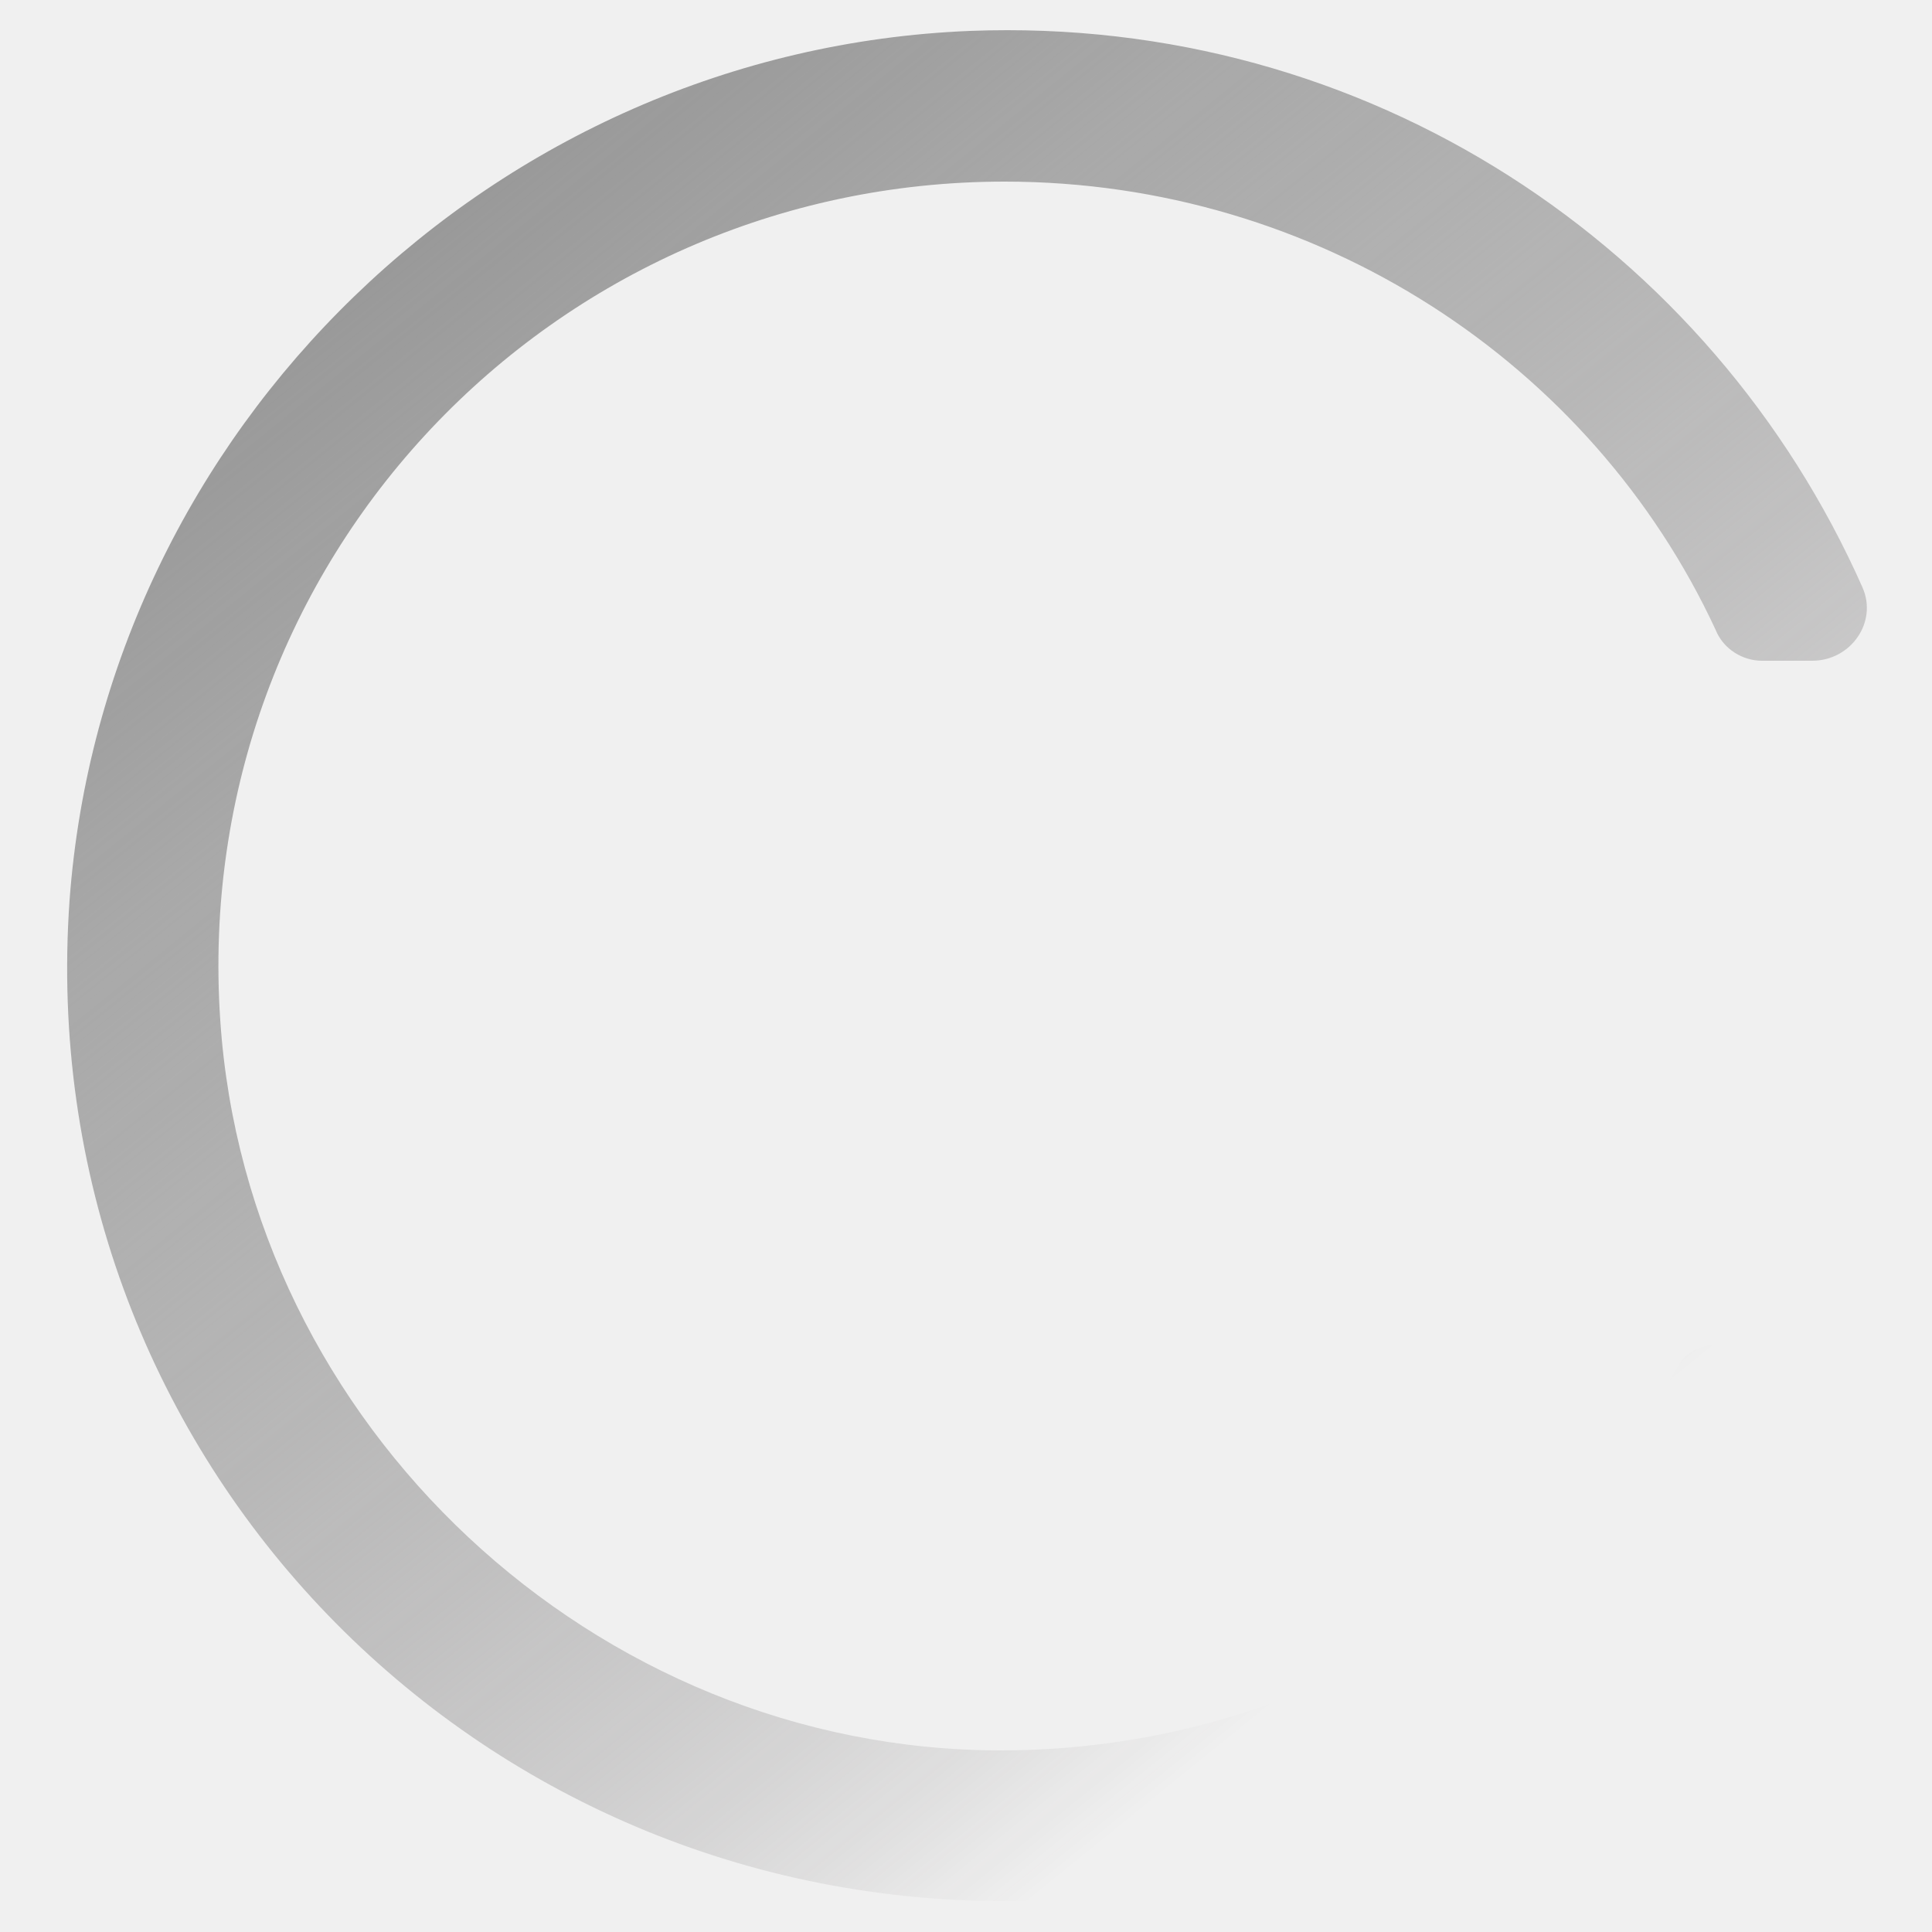
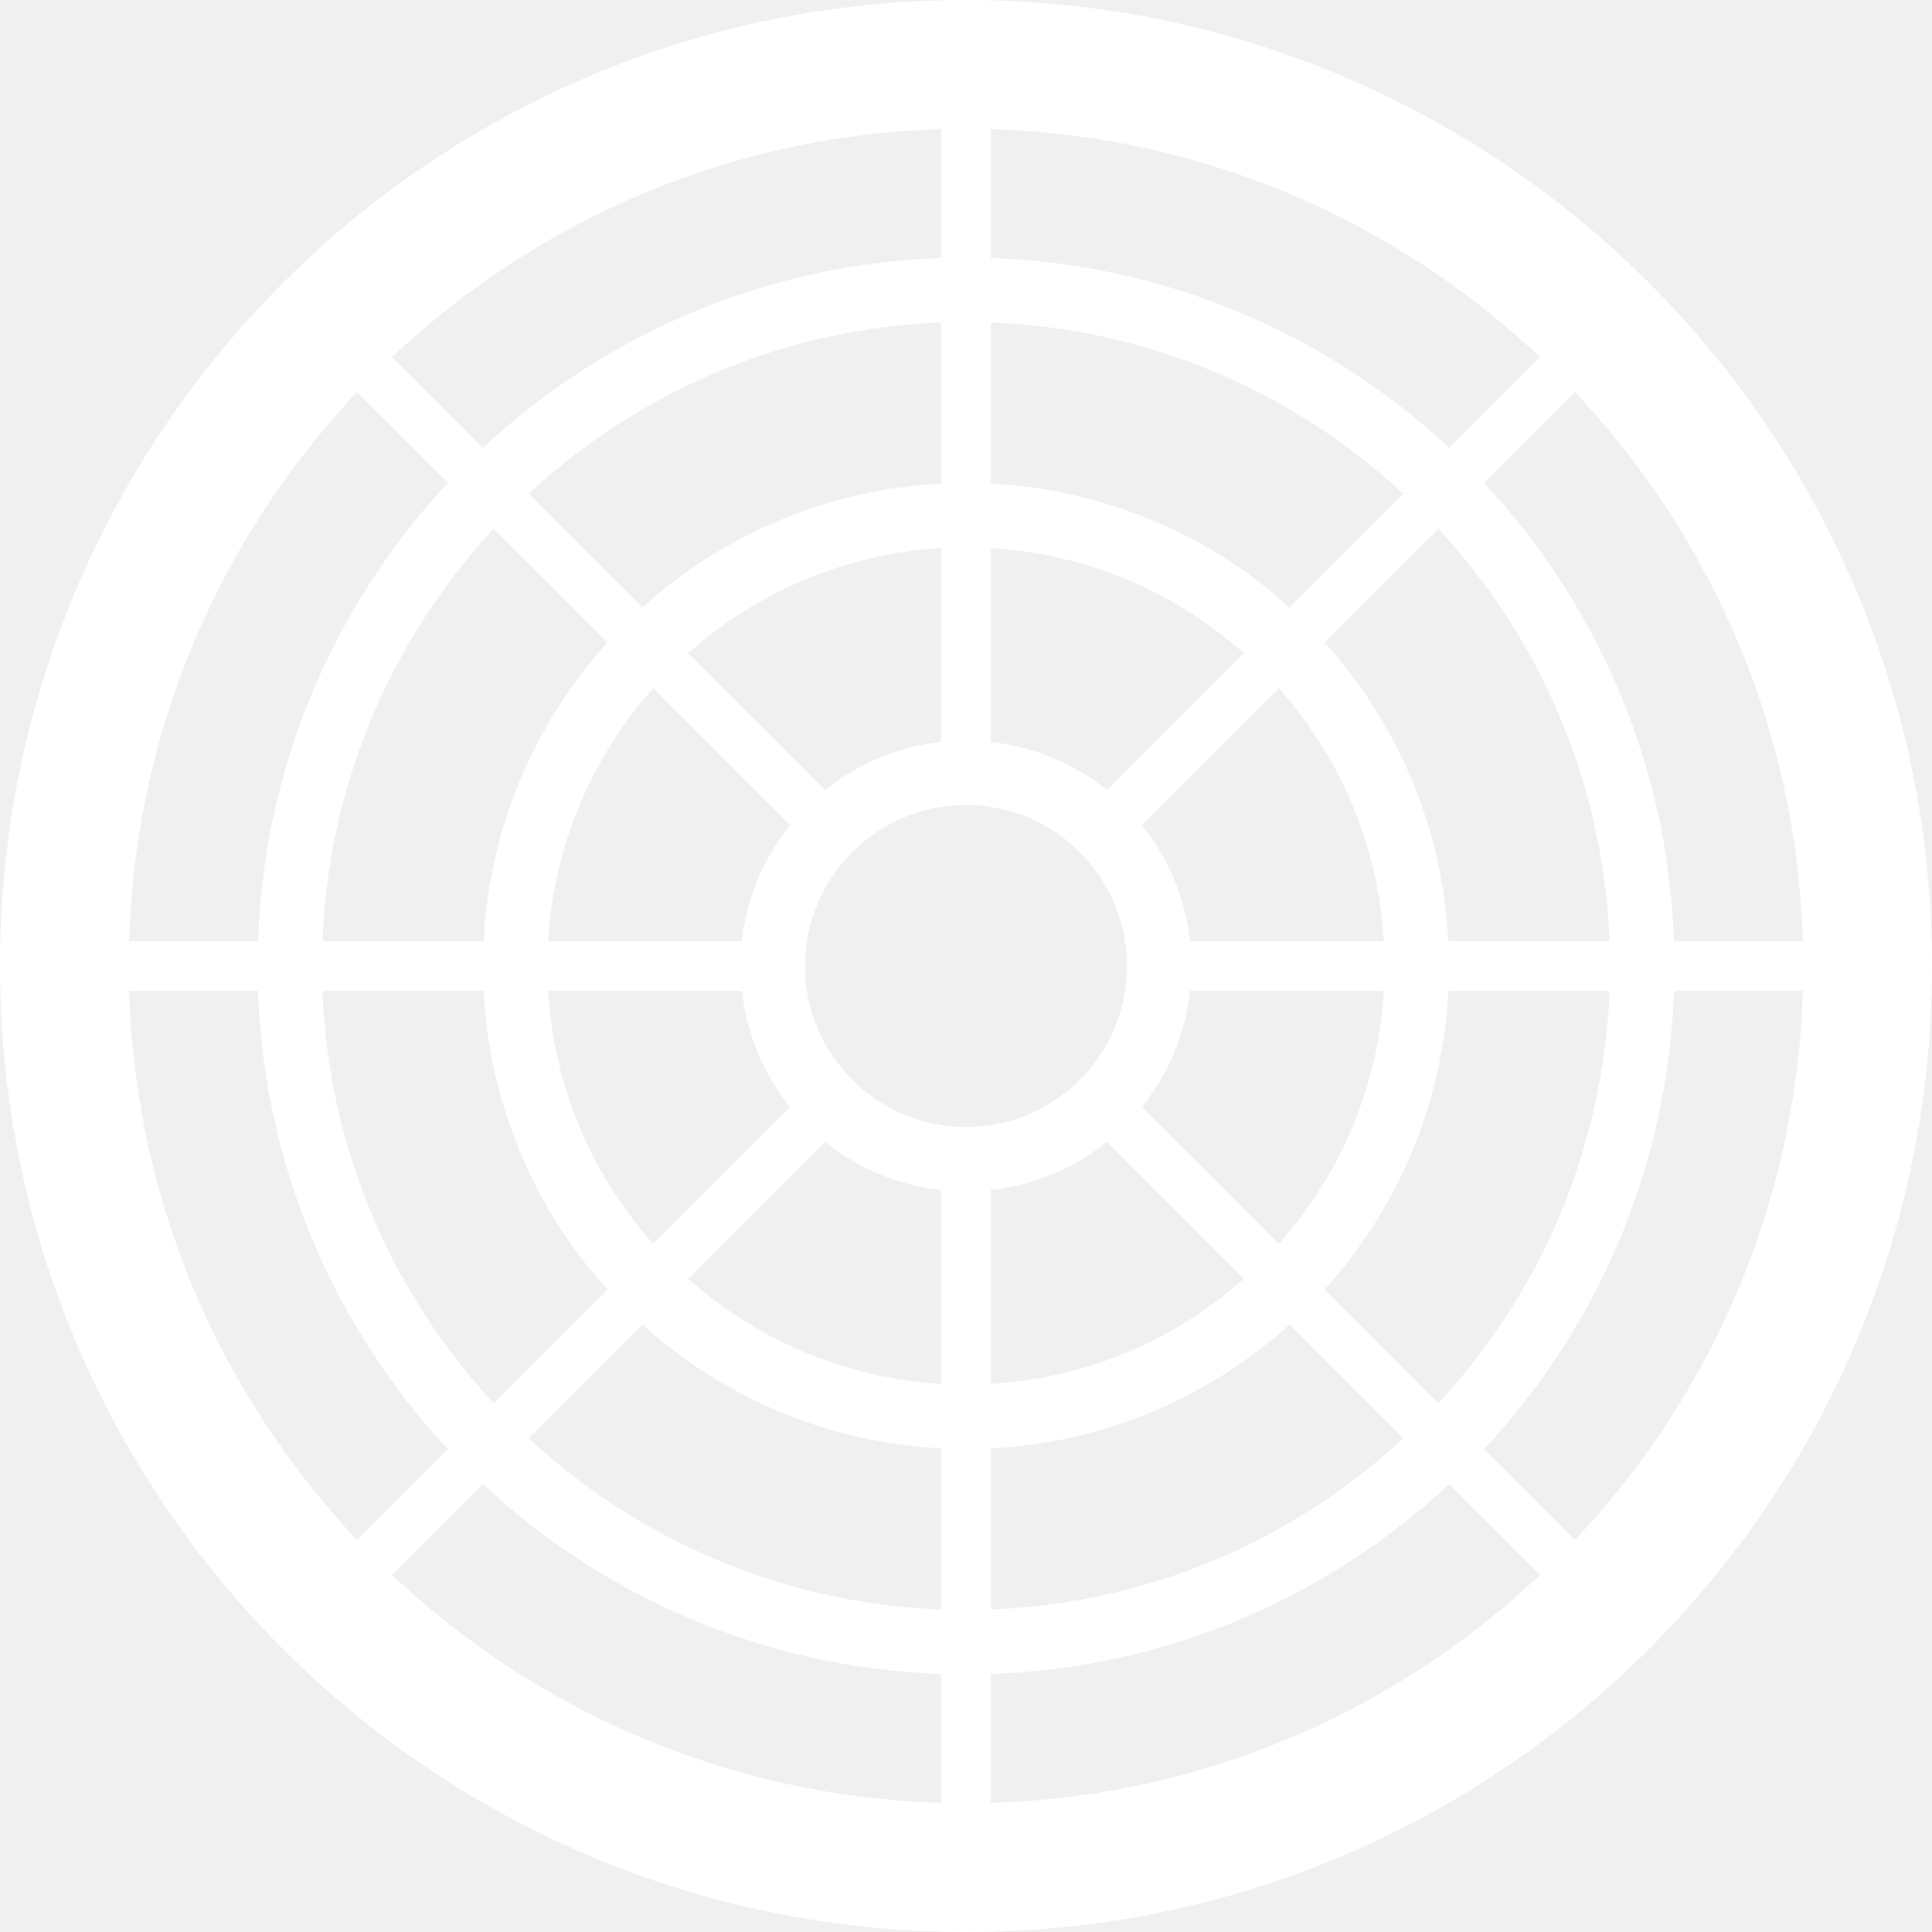
- <svg xmlns="http://www.w3.org/2000/svg" version="1.1" id="Layer_1" x="0px" y="0px" viewBox="0 0 50 50" style="enable-background:new 0 0 50 50;" xml:space="preserve">
-   <style type="text/css">
- 	.st0{fill:url(#SVGID_1_);}
- </style>
-   <linearGradient id="SVGID_1_" gradientUnits="userSpaceOnUse" x1="10.758" y1="6.213" x2="41.199" y2="43.805">
-     <stop offset="0" style="stop-color:#999999" />
-     <stop offset="0.185" style="stop-color:#969696;stop-opacity:0.794" />
-     <stop offset="0.345" style="stop-color:#8B8B8B;stop-opacity:0.616" />
-     <stop offset="0.496" style="stop-color:#7A7979;stop-opacity:0.448" />
-     <stop offset="0.641" style="stop-color:#626061;stop-opacity:0.286" />
-     <stop offset="0.78" style="stop-color:#434041;stop-opacity:0.131" />
-     <stop offset="0.898" style="stop-color:#231F20;stop-opacity:0" />
-   </linearGradient>
-   <path class="st0" d="M43.4,35.4c-3.5,6-10.1,9.9-17.5,9.9c-10.5,0-19.5-8.4-20.2-18.9C4.9,14.5,14.3,4.7,26,4.7  c8.1,0,15.2,4.7,18.4,11.6c0.2,0.5,0.7,0.8,1.2,0.8c0.4,0,0.9,0,1.3,0c1,0,1.7-1,1.3-1.9C44.3,6.4,35.4,0.4,25.1,0.8  C12.8,1.3,2.7,11.1,1.8,23.3C0.8,37.5,12,49.2,26,49.2c9.2,0,17.2-5.1,21.3-12.6c0.4-0.8-0.1-1.7-1-1.8c-0.6,0-1.2,0-1.8,0  C44,34.8,43.6,35,43.4,35.4z" />
+ <svg xmlns="http://www.w3.org/2000/svg" width="39px" height="39px" viewBox="0 0 39 39" version="1.1">
+   <defs />
+   <g id="Loader" stroke="none" stroke-width="1" fill="none" fill-rule="evenodd">
+     <g id="CenterSep" transform="translate(-13, -9)">
+       <g id="Page-1" transform="translate(13, 9)">
+         <path d="M19.5,0 C8.731,0 0,8.731 0,19.5 C0,30.269 8.731,39 19.5,39 C30.269,39 39,30.269 39,19.5 C39,8.731 30.269,0 19.5,0 M19.5,2.6 C28.818,2.6 36.4,10.182 36.4,19.5 C36.4,28.818 28.818,36.4 19.5,36.4 C10.182,36.4 2.6,28.818 2.6,19.5 C2.6,10.182 10.182,2.6 19.5,2.6" id="Fill-1" fill="#FFFFFF" />
+         <path d="M19.5,5.2 C11.602,5.2 5.2,11.602 5.2,19.5 C5.2,27.398 11.602,33.8 19.5,33.8 C27.398,33.8 33.8,27.398 33.8,19.5 C33.8,11.602 27.398,5.2 19.5,5.2 M19.5,6.5 C26.668,6.5 32.5,12.332 32.5,19.5 C32.5,26.668 26.668,32.5 19.5,32.5 C12.332,32.5 6.5,26.668 6.5,19.5 C6.5,12.332 12.332,6.5 19.5,6.5" id="Fill-3" fill="#FFFFFF" />
+         <path d="M19.5,9.75 C14.115,9.75 9.75,14.115 9.75,19.5 C9.75,24.885 14.115,29.25 19.5,29.25 C24.885,29.25 29.25,24.885 29.25,19.5 C29.25,14.115 24.885,9.75 19.5,9.75 M19.5,11.05 C24.159,11.05 27.95,14.841 27.95,19.5 C27.95,24.159 24.159,27.95 19.5,27.95 C14.841,27.95 11.05,24.159 11.05,19.5 C11.05,14.841 14.841,11.05 19.5,11.05" id="Fill-5" fill="#FFFFFF" />
+         <path d="M19.5,14.95 C16.987,14.95 14.95,16.987 14.95,19.5 C14.95,22.013 16.987,24.05 19.5,24.05 C22.013,24.05 24.05,22.013 24.05,19.5 C24.05,16.987 22.013,14.95 19.5,14.95 M19.5,16.25 C21.293,16.25 22.75,17.709 22.75,19.5 C22.75,21.291 21.293,22.75 19.5,22.75 C17.707,22.75 16.25,21.291 16.25,19.5 C16.25,17.709 17.707,16.25 19.5,16.25" id="Fill-7" fill="#FFFFFF" />
+         <path d="M19.5,1.327 L19.5,15.574" id="Stroke-9" stroke="#FFFFFF" />
+         <path d="M19.5,23.427 L19.5,37.674" id="Stroke-11" stroke="#FFFFFF" />
+         <path d="M1.327,19.5 L15.574,19.5" id="Stroke-13" stroke="#FFFFFF" />
+         <path d="M23.427,19.5 L37.674,19.5" id="Stroke-15" stroke="#FFFFFF" />
+         <path d="M6.65,32.35 L16.723,22.277" id="Stroke-17" stroke="#FFFFFF" />
+         <path d="M22.277,16.723 L32.35,6.65" id="Stroke-19" stroke="#FFFFFF" />
+         <path d="M32.35,32.35 L22.277,22.277" id="Stroke-21" stroke="#FFFFFF" />
+         <path d="M16.723,16.723 L6.649,6.65" id="Stroke-23" stroke="#FFFFFF" />
+       </g>
+     </g>
+   </g>
</svg>
